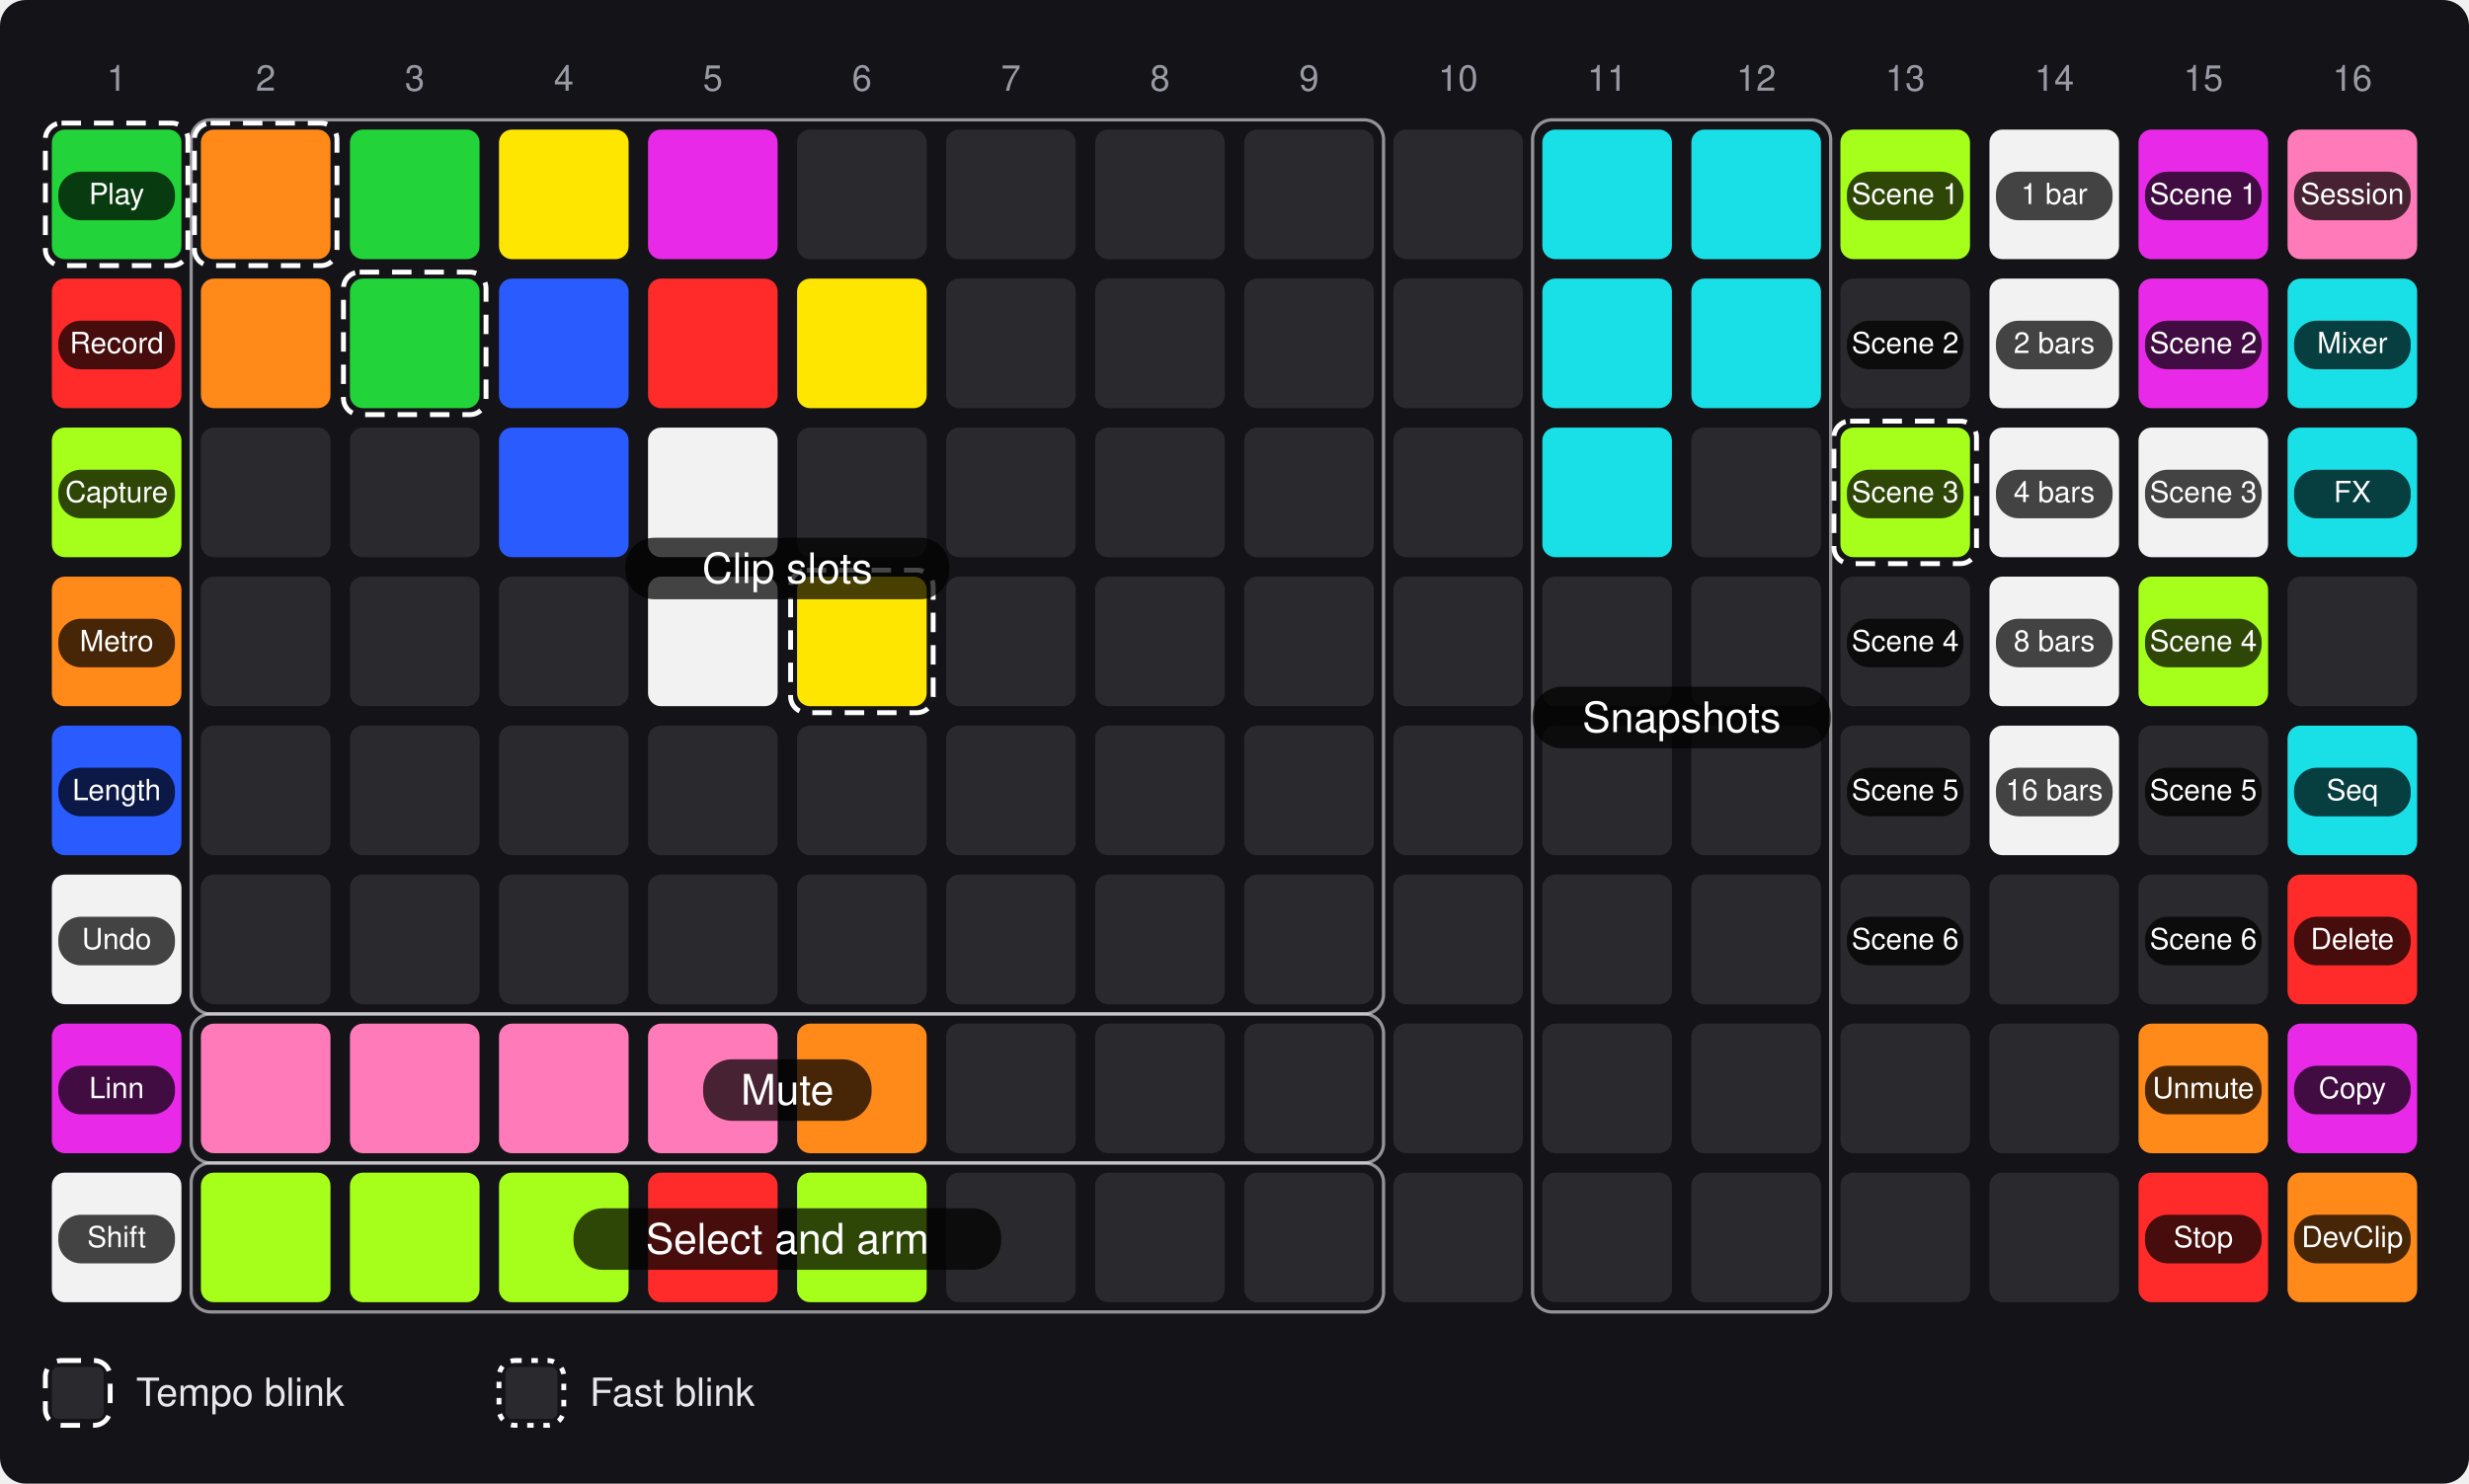
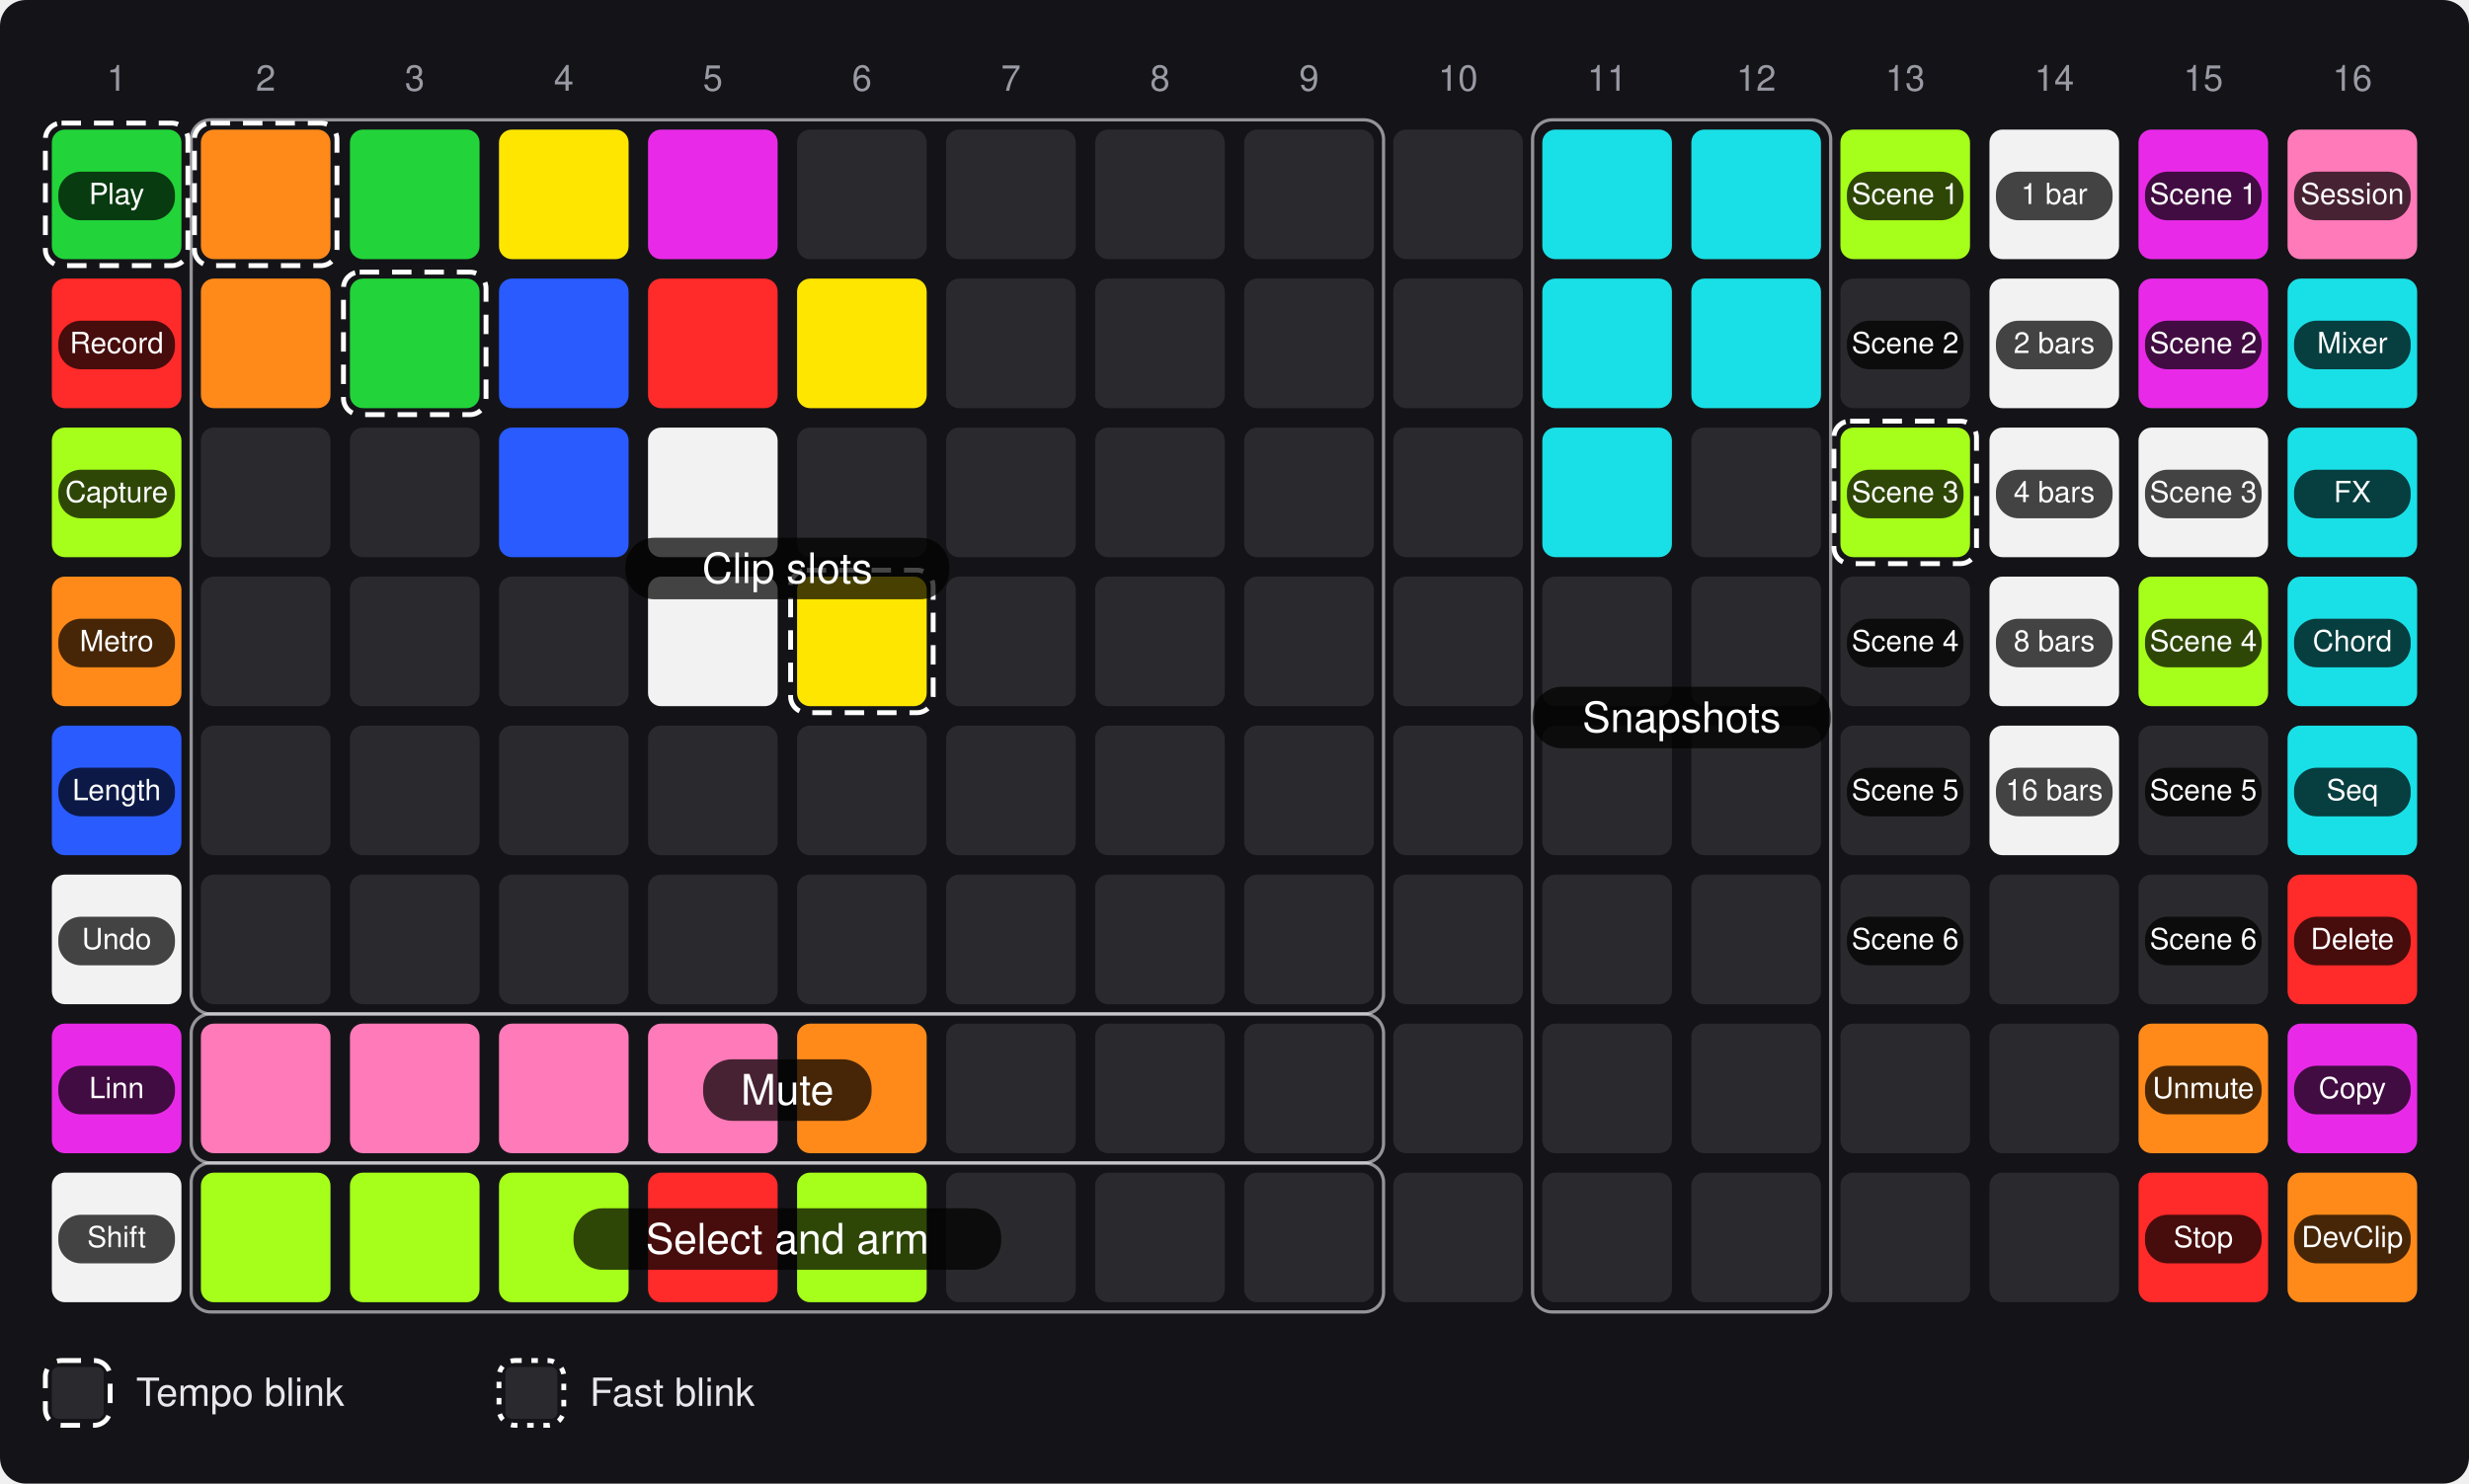
<svg xmlns="http://www.w3.org/2000/svg" width="762" height="458" viewBox="0 0 762 458" font-family="Helvetica, Arial, sans-serif">
  <rect x="0" y="0" width="762" height="458" rx="8" fill="#141418" />
  <text x="36" y="28" font-size="11" fill="#9a9aa4" text-anchor="middle">1</text>
  <text x="82" y="28" font-size="11" fill="#9a9aa4" text-anchor="middle">2</text>
  <text x="128" y="28" font-size="11" fill="#9a9aa4" text-anchor="middle">3</text>
  <text x="174" y="28" font-size="11" fill="#9a9aa4" text-anchor="middle">4</text>
  <text x="220" y="28" font-size="11" fill="#9a9aa4" text-anchor="middle">5</text>
  <text x="266" y="28" font-size="11" fill="#9a9aa4" text-anchor="middle">6</text>
  <text x="312" y="28" font-size="11" fill="#9a9aa4" text-anchor="middle">7</text>
  <text x="358" y="28" font-size="11" fill="#9a9aa4" text-anchor="middle">8</text>
  <text x="404" y="28" font-size="11" fill="#9a9aa4" text-anchor="middle">9</text>
  <text x="450" y="28" font-size="11" fill="#9a9aa4" text-anchor="middle">10</text>
  <text x="496" y="28" font-size="11" fill="#9a9aa4" text-anchor="middle">11</text>
  <text x="542" y="28" font-size="11" fill="#9a9aa4" text-anchor="middle">12</text>
  <text x="588" y="28" font-size="11" fill="#9a9aa4" text-anchor="middle">13</text>
  <text x="634" y="28" font-size="11" fill="#9a9aa4" text-anchor="middle">14</text>
  <text x="680" y="28" font-size="11" fill="#9a9aa4" text-anchor="middle">15</text>
  <text x="726" y="28" font-size="11" fill="#9a9aa4" text-anchor="middle">16</text>
  <rect x="16" y="40" width="40" height="40" rx="4" fill="#22d43a" />
  <rect x="14" y="38" width="44" height="44" rx="5" fill="none" stroke="#ffffff" stroke-width="1.5" stroke-dasharray="6 4" />
  <rect x="16" y="86" width="40" height="40" rx="4" fill="#ff2a2a" />
  <rect x="16" y="132" width="40" height="40" rx="4" fill="#a6ff1a" />
  <rect x="16" y="178" width="40" height="40" rx="4" fill="#ff8a1a" />
  <rect x="16" y="224" width="40" height="40" rx="4" fill="#2a5bff" />
  <rect x="16" y="270" width="40" height="40" rx="4" fill="#f2f2f2" />
  <rect x="16" y="316" width="40" height="40" rx="4" fill="#e82ae8" />
  <rect x="16" y="362" width="40" height="40" rx="4" fill="#f2f2f2" />
  <rect x="62" y="40" width="40" height="40" rx="4" fill="#ff8a1a" />
  <rect x="60" y="38" width="44" height="44" rx="5" fill="none" stroke="#ffffff" stroke-width="1.5" stroke-dasharray="6 4" />
  <rect x="62" y="86" width="40" height="40" rx="4" fill="#ff8a1a" />
  <rect x="62" y="132" width="40" height="40" rx="4" fill="#2a2a2e" />
  <rect x="62" y="178" width="40" height="40" rx="4" fill="#2a2a2e" />
  <rect x="62" y="224" width="40" height="40" rx="4" fill="#2a2a2e" />
  <rect x="62" y="270" width="40" height="40" rx="4" fill="#2a2a2e" />
  <rect x="62" y="316" width="40" height="40" rx="4" fill="#ff7ab8" />
  <rect x="62" y="362" width="40" height="40" rx="4" fill="#a6ff1a" />
  <rect x="108" y="40" width="40" height="40" rx="4" fill="#22d43a" />
  <rect x="108" y="86" width="40" height="40" rx="4" fill="#22d43a" />
  <rect x="106" y="84" width="44" height="44" rx="5" fill="none" stroke="#ffffff" stroke-width="1.5" stroke-dasharray="6 4" />
  <rect x="108" y="132" width="40" height="40" rx="4" fill="#2a2a2e" />
  <rect x="108" y="178" width="40" height="40" rx="4" fill="#2a2a2e" />
  <rect x="108" y="224" width="40" height="40" rx="4" fill="#2a2a2e" />
  <rect x="108" y="270" width="40" height="40" rx="4" fill="#2a2a2e" />
  <rect x="108" y="316" width="40" height="40" rx="4" fill="#ff7ab8" />
  <rect x="108" y="362" width="40" height="40" rx="4" fill="#a6ff1a" />
  <rect x="154" y="40" width="40" height="40" rx="4" fill="#ffe600" />
  <rect x="154" y="86" width="40" height="40" rx="4" fill="#2a5bff" />
  <rect x="154" y="132" width="40" height="40" rx="4" fill="#2a5bff" />
  <rect x="154" y="178" width="40" height="40" rx="4" fill="#2a2a2e" />
  <rect x="154" y="224" width="40" height="40" rx="4" fill="#2a2a2e" />
  <rect x="154" y="270" width="40" height="40" rx="4" fill="#2a2a2e" />
  <rect x="154" y="316" width="40" height="40" rx="4" fill="#ff7ab8" />
  <rect x="154" y="362" width="40" height="40" rx="4" fill="#a6ff1a" />
  <rect x="200" y="40" width="40" height="40" rx="4" fill="#e82ae8" />
  <rect x="200" y="86" width="40" height="40" rx="4" fill="#ff2a2a" />
  <rect x="200" y="132" width="40" height="40" rx="4" fill="#f2f2f2" />
  <rect x="200" y="178" width="40" height="40" rx="4" fill="#f2f2f2" />
  <rect x="200" y="224" width="40" height="40" rx="4" fill="#2a2a2e" />
  <rect x="200" y="270" width="40" height="40" rx="4" fill="#2a2a2e" />
  <rect x="200" y="316" width="40" height="40" rx="4" fill="#ff7ab8" />
  <rect x="200" y="362" width="40" height="40" rx="4" fill="#ff2a2a" />
  <rect x="246" y="40" width="40" height="40" rx="4" fill="#2a2a2e" />
  <rect x="246" y="86" width="40" height="40" rx="4" fill="#ffe600" />
  <rect x="246" y="132" width="40" height="40" rx="4" fill="#2a2a2e" />
  <rect x="246" y="178" width="40" height="40" rx="4" fill="#ffe600" />
  <rect x="244" y="176" width="44" height="44" rx="5" fill="none" stroke="#ffffff" stroke-width="1.5" stroke-dasharray="6 4" />
  <rect x="246" y="224" width="40" height="40" rx="4" fill="#2a2a2e" />
  <rect x="246" y="270" width="40" height="40" rx="4" fill="#2a2a2e" />
  <rect x="246" y="316" width="40" height="40" rx="4" fill="#ff8a1a" />
  <rect x="246" y="362" width="40" height="40" rx="4" fill="#a6ff1a" />
  <rect x="292" y="40" width="40" height="40" rx="4" fill="#2a2a2e" />
  <rect x="292" y="86" width="40" height="40" rx="4" fill="#2a2a2e" />
  <rect x="292" y="132" width="40" height="40" rx="4" fill="#2a2a2e" />
  <rect x="292" y="178" width="40" height="40" rx="4" fill="#2a2a2e" />
  <rect x="292" y="224" width="40" height="40" rx="4" fill="#2a2a2e" />
  <rect x="292" y="270" width="40" height="40" rx="4" fill="#2a2a2e" />
  <rect x="292" y="316" width="40" height="40" rx="4" fill="#2a2a2e" />
  <rect x="292" y="362" width="40" height="40" rx="4" fill="#2a2a2e" />
  <rect x="338" y="40" width="40" height="40" rx="4" fill="#2a2a2e" />
  <rect x="338" y="86" width="40" height="40" rx="4" fill="#2a2a2e" />
  <rect x="338" y="132" width="40" height="40" rx="4" fill="#2a2a2e" />
  <rect x="338" y="178" width="40" height="40" rx="4" fill="#2a2a2e" />
  <rect x="338" y="224" width="40" height="40" rx="4" fill="#2a2a2e" />
  <rect x="338" y="270" width="40" height="40" rx="4" fill="#2a2a2e" />
  <rect x="338" y="316" width="40" height="40" rx="4" fill="#2a2a2e" />
  <rect x="338" y="362" width="40" height="40" rx="4" fill="#2a2a2e" />
  <rect x="384" y="40" width="40" height="40" rx="4" fill="#2a2a2e" />
  <rect x="384" y="86" width="40" height="40" rx="4" fill="#2a2a2e" />
  <rect x="384" y="132" width="40" height="40" rx="4" fill="#2a2a2e" />
  <rect x="384" y="178" width="40" height="40" rx="4" fill="#2a2a2e" />
  <rect x="384" y="224" width="40" height="40" rx="4" fill="#2a2a2e" />
  <rect x="384" y="270" width="40" height="40" rx="4" fill="#2a2a2e" />
  <rect x="384" y="316" width="40" height="40" rx="4" fill="#2a2a2e" />
  <rect x="384" y="362" width="40" height="40" rx="4" fill="#2a2a2e" />
  <rect x="430" y="40" width="40" height="40" rx="4" fill="#2a2a2e" />
  <rect x="430" y="86" width="40" height="40" rx="4" fill="#2a2a2e" />
  <rect x="430" y="132" width="40" height="40" rx="4" fill="#2a2a2e" />
  <rect x="430" y="178" width="40" height="40" rx="4" fill="#2a2a2e" />
  <rect x="430" y="224" width="40" height="40" rx="4" fill="#2a2a2e" />
  <rect x="430" y="270" width="40" height="40" rx="4" fill="#2a2a2e" />
  <rect x="430" y="316" width="40" height="40" rx="4" fill="#2a2a2e" />
  <rect x="430" y="362" width="40" height="40" rx="4" fill="#2a2a2e" />
  <rect x="476" y="40" width="40" height="40" rx="4" fill="#19e0e6" />
  <rect x="476" y="86" width="40" height="40" rx="4" fill="#19e0e6" />
  <rect x="476" y="132" width="40" height="40" rx="4" fill="#19e0e6" />
  <rect x="476" y="178" width="40" height="40" rx="4" fill="#2a2a2e" />
  <rect x="476" y="224" width="40" height="40" rx="4" fill="#2a2a2e" />
  <rect x="476" y="270" width="40" height="40" rx="4" fill="#2a2a2e" />
  <rect x="476" y="316" width="40" height="40" rx="4" fill="#2a2a2e" />
  <rect x="476" y="362" width="40" height="40" rx="4" fill="#2a2a2e" />
  <rect x="522" y="40" width="40" height="40" rx="4" fill="#19e0e6" />
  <rect x="522" y="86" width="40" height="40" rx="4" fill="#19e0e6" />
  <rect x="522" y="132" width="40" height="40" rx="4" fill="#2a2a2e" />
  <rect x="522" y="178" width="40" height="40" rx="4" fill="#2a2a2e" />
  <rect x="522" y="224" width="40" height="40" rx="4" fill="#2a2a2e" />
  <rect x="522" y="270" width="40" height="40" rx="4" fill="#2a2a2e" />
  <rect x="522" y="316" width="40" height="40" rx="4" fill="#2a2a2e" />
  <rect x="522" y="362" width="40" height="40" rx="4" fill="#2a2a2e" />
  <rect x="568" y="40" width="40" height="40" rx="4" fill="#a6ff1a" />
  <rect x="568" y="86" width="40" height="40" rx="4" fill="#2a2a2e" />
  <rect x="568" y="132" width="40" height="40" rx="4" fill="#a6ff1a" />
  <rect x="566" y="130" width="44" height="44" rx="5" fill="none" stroke="#ffffff" stroke-width="1.5" stroke-dasharray="6 4" />
  <rect x="568" y="178" width="40" height="40" rx="4" fill="#2a2a2e" />
  <rect x="568" y="224" width="40" height="40" rx="4" fill="#2a2a2e" />
  <rect x="568" y="270" width="40" height="40" rx="4" fill="#2a2a2e" />
  <rect x="568" y="316" width="40" height="40" rx="4" fill="#2a2a2e" />
  <rect x="568" y="362" width="40" height="40" rx="4" fill="#2a2a2e" />
  <rect x="614" y="40" width="40" height="40" rx="4" fill="#f2f2f2" />
  <rect x="614" y="86" width="40" height="40" rx="4" fill="#f2f2f2" />
  <rect x="614" y="132" width="40" height="40" rx="4" fill="#f2f2f2" />
  <rect x="614" y="178" width="40" height="40" rx="4" fill="#f2f2f2" />
  <rect x="614" y="224" width="40" height="40" rx="4" fill="#f2f2f2" />
  <rect x="614" y="270" width="40" height="40" rx="4" fill="#2a2a2e" />
  <rect x="614" y="316" width="40" height="40" rx="4" fill="#2a2a2e" />
  <rect x="614" y="362" width="40" height="40" rx="4" fill="#2a2a2e" />
  <rect x="660" y="40" width="40" height="40" rx="4" fill="#e82ae8" />
  <rect x="660" y="86" width="40" height="40" rx="4" fill="#e82ae8" />
  <rect x="660" y="132" width="40" height="40" rx="4" fill="#f2f2f2" />
  <rect x="660" y="178" width="40" height="40" rx="4" fill="#a6ff1a" />
  <rect x="660" y="224" width="40" height="40" rx="4" fill="#2a2a2e" />
  <rect x="660" y="270" width="40" height="40" rx="4" fill="#2a2a2e" />
  <rect x="660" y="316" width="40" height="40" rx="4" fill="#ff8a1a" />
  <rect x="660" y="362" width="40" height="40" rx="4" fill="#ff2a2a" />
  <rect x="706" y="40" width="40" height="40" rx="4" fill="#ff7ab8" />
  <rect x="706" y="86" width="40" height="40" rx="4" fill="#19e0e6" />
  <rect x="706" y="132" width="40" height="40" rx="4" fill="#19e0e6" />
-   <rect x="706" y="178" width="40" height="40" rx="4" fill="#2a2a2e" />
+   <rect x="706" y="178" width="40" height="40" rx="4" fill="#19e0e6" />
  <rect x="706" y="224" width="40" height="40" rx="4" fill="#19e0e6" />
  <rect x="706" y="270" width="40" height="40" rx="4" fill="#ff2a2a" />
  <rect x="706" y="316" width="40" height="40" rx="4" fill="#e82ae8" />
  <rect x="706" y="362" width="40" height="40" rx="4" fill="#ff8a1a" />
  <rect x="18" y="53" width="36" height="15" rx="7" fill="#000000" fill-opacity="0.72" />
  <text x="36" y="63" font-size="9" fill="#ffffff" text-anchor="middle">Play</text>
  <rect x="18" y="99" width="36" height="15" rx="7" fill="#000000" fill-opacity="0.72" />
  <text x="36" y="109" font-size="9" fill="#ffffff" text-anchor="middle">Record</text>
  <rect x="18" y="145" width="36" height="15" rx="7" fill="#000000" fill-opacity="0.72" />
  <text x="36" y="155" font-size="9" fill="#ffffff" text-anchor="middle">Capture</text>
  <rect x="18" y="191" width="36" height="15" rx="7" fill="#000000" fill-opacity="0.72" />
  <text x="36" y="201" font-size="9" fill="#ffffff" text-anchor="middle">Metro</text>
  <rect x="18" y="237" width="36" height="15" rx="7" fill="#000000" fill-opacity="0.72" />
  <text x="36" y="247" font-size="9" fill="#ffffff" text-anchor="middle">Length</text>
  <rect x="18" y="283" width="36" height="15" rx="7" fill="#000000" fill-opacity="0.72" />
  <text x="36" y="293" font-size="9" fill="#ffffff" text-anchor="middle">Undo</text>
  <rect x="18" y="329" width="36" height="15" rx="7" fill="#000000" fill-opacity="0.72" />
  <text x="36" y="339" font-size="9" fill="#ffffff" text-anchor="middle">Linn</text>
  <rect x="18" y="375" width="36" height="15" rx="7" fill="#000000" fill-opacity="0.72" />
  <text x="36" y="385" font-size="9" fill="#ffffff" text-anchor="middle">Shift</text>
  <rect x="570" y="53" width="36" height="15" rx="7" fill="#000000" fill-opacity="0.72" />
  <text x="588" y="63" font-size="9" fill="#ffffff" text-anchor="middle">Scene 1</text>
  <rect x="570" y="99" width="36" height="15" rx="7" fill="#000000" fill-opacity="0.72" />
  <text x="588" y="109" font-size="9" fill="#ffffff" text-anchor="middle">Scene 2</text>
  <rect x="570" y="145" width="36" height="15" rx="7" fill="#000000" fill-opacity="0.72" />
  <text x="588" y="155" font-size="9" fill="#ffffff" text-anchor="middle">Scene 3</text>
  <rect x="570" y="191" width="36" height="15" rx="7" fill="#000000" fill-opacity="0.72" />
  <text x="588" y="201" font-size="9" fill="#ffffff" text-anchor="middle">Scene 4</text>
  <rect x="570" y="237" width="36" height="15" rx="7" fill="#000000" fill-opacity="0.72" />
  <text x="588" y="247" font-size="9" fill="#ffffff" text-anchor="middle">Scene 5</text>
  <rect x="570" y="283" width="36" height="15" rx="7" fill="#000000" fill-opacity="0.72" />
  <text x="588" y="293" font-size="9" fill="#ffffff" text-anchor="middle">Scene 6</text>
  <rect x="616" y="53" width="36" height="15" rx="7" fill="#000000" fill-opacity="0.72" />
  <text x="634" y="63" font-size="9" fill="#ffffff" text-anchor="middle">1 bar</text>
  <rect x="616" y="99" width="36" height="15" rx="7" fill="#000000" fill-opacity="0.72" />
  <text x="634" y="109" font-size="9" fill="#ffffff" text-anchor="middle">2 bars</text>
  <rect x="616" y="145" width="36" height="15" rx="7" fill="#000000" fill-opacity="0.72" />
  <text x="634" y="155" font-size="9" fill="#ffffff" text-anchor="middle">4 bars</text>
  <rect x="616" y="191" width="36" height="15" rx="7" fill="#000000" fill-opacity="0.72" />
  <text x="634" y="201" font-size="9" fill="#ffffff" text-anchor="middle">8 bars</text>
  <rect x="616" y="237" width="36" height="15" rx="7" fill="#000000" fill-opacity="0.72" />
  <text x="634" y="247" font-size="9" fill="#ffffff" text-anchor="middle">16 bars</text>
  <rect x="662" y="53" width="36" height="15" rx="7" fill="#000000" fill-opacity="0.72" />
  <text x="680" y="63" font-size="9" fill="#ffffff" text-anchor="middle">Scene 1</text>
  <rect x="662" y="99" width="36" height="15" rx="7" fill="#000000" fill-opacity="0.72" />
  <text x="680" y="109" font-size="9" fill="#ffffff" text-anchor="middle">Scene 2</text>
  <rect x="662" y="145" width="36" height="15" rx="7" fill="#000000" fill-opacity="0.72" />
  <text x="680" y="155" font-size="9" fill="#ffffff" text-anchor="middle">Scene 3</text>
  <rect x="662" y="191" width="36" height="15" rx="7" fill="#000000" fill-opacity="0.72" />
  <text x="680" y="201" font-size="9" fill="#ffffff" text-anchor="middle">Scene 4</text>
  <rect x="662" y="237" width="36" height="15" rx="7" fill="#000000" fill-opacity="0.72" />
  <text x="680" y="247" font-size="9" fill="#ffffff" text-anchor="middle">Scene 5</text>
  <rect x="662" y="283" width="36" height="15" rx="7" fill="#000000" fill-opacity="0.72" />
  <text x="680" y="293" font-size="9" fill="#ffffff" text-anchor="middle">Scene 6</text>
  <rect x="662" y="329" width="36" height="15" rx="7" fill="#000000" fill-opacity="0.72" />
  <text x="680" y="339" font-size="9" fill="#ffffff" text-anchor="middle">Unmute</text>
  <rect x="662" y="375" width="36" height="15" rx="7" fill="#000000" fill-opacity="0.72" />
  <text x="680" y="385" font-size="9" fill="#ffffff" text-anchor="middle">Stop</text>
  <rect x="708" y="53" width="36" height="15" rx="7" fill="#000000" fill-opacity="0.72" />
  <text x="726" y="63" font-size="9" fill="#ffffff" text-anchor="middle">Session</text>
  <rect x="708" y="99" width="36" height="15" rx="7" fill="#000000" fill-opacity="0.72" />
  <text x="726" y="109" font-size="9" fill="#ffffff" text-anchor="middle">Mixer</text>
  <rect x="708" y="145" width="36" height="15" rx="7" fill="#000000" fill-opacity="0.72" />
  <text x="726" y="155" font-size="9" fill="#ffffff" text-anchor="middle">FX</text>
+   <rect x="708" y="191" width="36" height="15" rx="7" fill="#000000" fill-opacity="0.72" />
+   <text x="726" y="201" font-size="9" fill="#ffffff" text-anchor="middle">Chord</text>
  <rect x="708" y="237" width="36" height="15" rx="7" fill="#000000" fill-opacity="0.72" />
  <text x="726" y="247" font-size="9" fill="#ffffff" text-anchor="middle">Seq</text>
  <rect x="708" y="283" width="36" height="15" rx="7" fill="#000000" fill-opacity="0.72" />
  <text x="726" y="293" font-size="9" fill="#ffffff" text-anchor="middle">Delete</text>
  <rect x="708" y="329" width="36" height="15" rx="7" fill="#000000" fill-opacity="0.72" />
  <text x="726" y="339" font-size="9" fill="#ffffff" text-anchor="middle">Copy</text>
  <rect x="708" y="375" width="36" height="15" rx="7" fill="#000000" fill-opacity="0.72" />
  <text x="726" y="385" font-size="9" fill="#ffffff" text-anchor="middle">DevClip</text>
  <rect x="59" y="37" width="368" height="276" rx="6" fill="none" stroke="#e8e8ec" stroke-width="1" stroke-opacity="0.6" />
  <rect x="193" y="166" width="100" height="19" rx="9" fill="#000000" fill-opacity="0.72" />
  <text x="243" y="180" font-size="13" fill="#ffffff" text-anchor="middle">Clip slots</text>
  <rect x="59" y="313" width="368" height="46" rx="6" fill="none" stroke="#e8e8ec" stroke-width="1" stroke-opacity="0.6" />
  <rect x="217" y="327" width="52" height="19" rx="9" fill="#000000" fill-opacity="0.72" />
  <text x="243" y="341" font-size="13" fill="#ffffff" text-anchor="middle">Mute</text>
  <rect x="59" y="359" width="368" height="46" rx="6" fill="none" stroke="#e8e8ec" stroke-width="1" stroke-opacity="0.6" />
  <rect x="177" y="373" width="132" height="19" rx="9" fill="#000000" fill-opacity="0.72" />
  <text x="243" y="387" font-size="13" fill="#ffffff" text-anchor="middle">Select and arm</text>
  <rect x="473" y="37" width="92" height="368" rx="6" fill="none" stroke="#e8e8ec" stroke-width="1" stroke-opacity="0.6" />
  <rect x="473" y="212" width="92" height="19" rx="9" fill="#000000" fill-opacity="0.72" />
  <text x="519" y="226" font-size="13" fill="#ffffff" text-anchor="middle">Snapshots</text>
  <rect x="16" y="422" width="16" height="16" rx="2" fill="#2a2a2e" />
  <rect x="14" y="420" width="20" height="20" rx="5" fill="none" stroke="#ffffff" stroke-width="1.5" stroke-dasharray="6 4" />
  <text x="42" y="434" font-size="12" fill="#e8e8ec">Tempo blink</text>
  <rect x="156" y="422" width="16" height="16" rx="2" fill="#2a2a2e" />
  <rect x="154" y="420" width="20" height="20" rx="5" fill="none" stroke="#ffffff" stroke-width="1.5" stroke-dasharray="2 3" />
  <text x="182" y="434" font-size="12" fill="#e8e8ec">Fast blink</text>
</svg>
